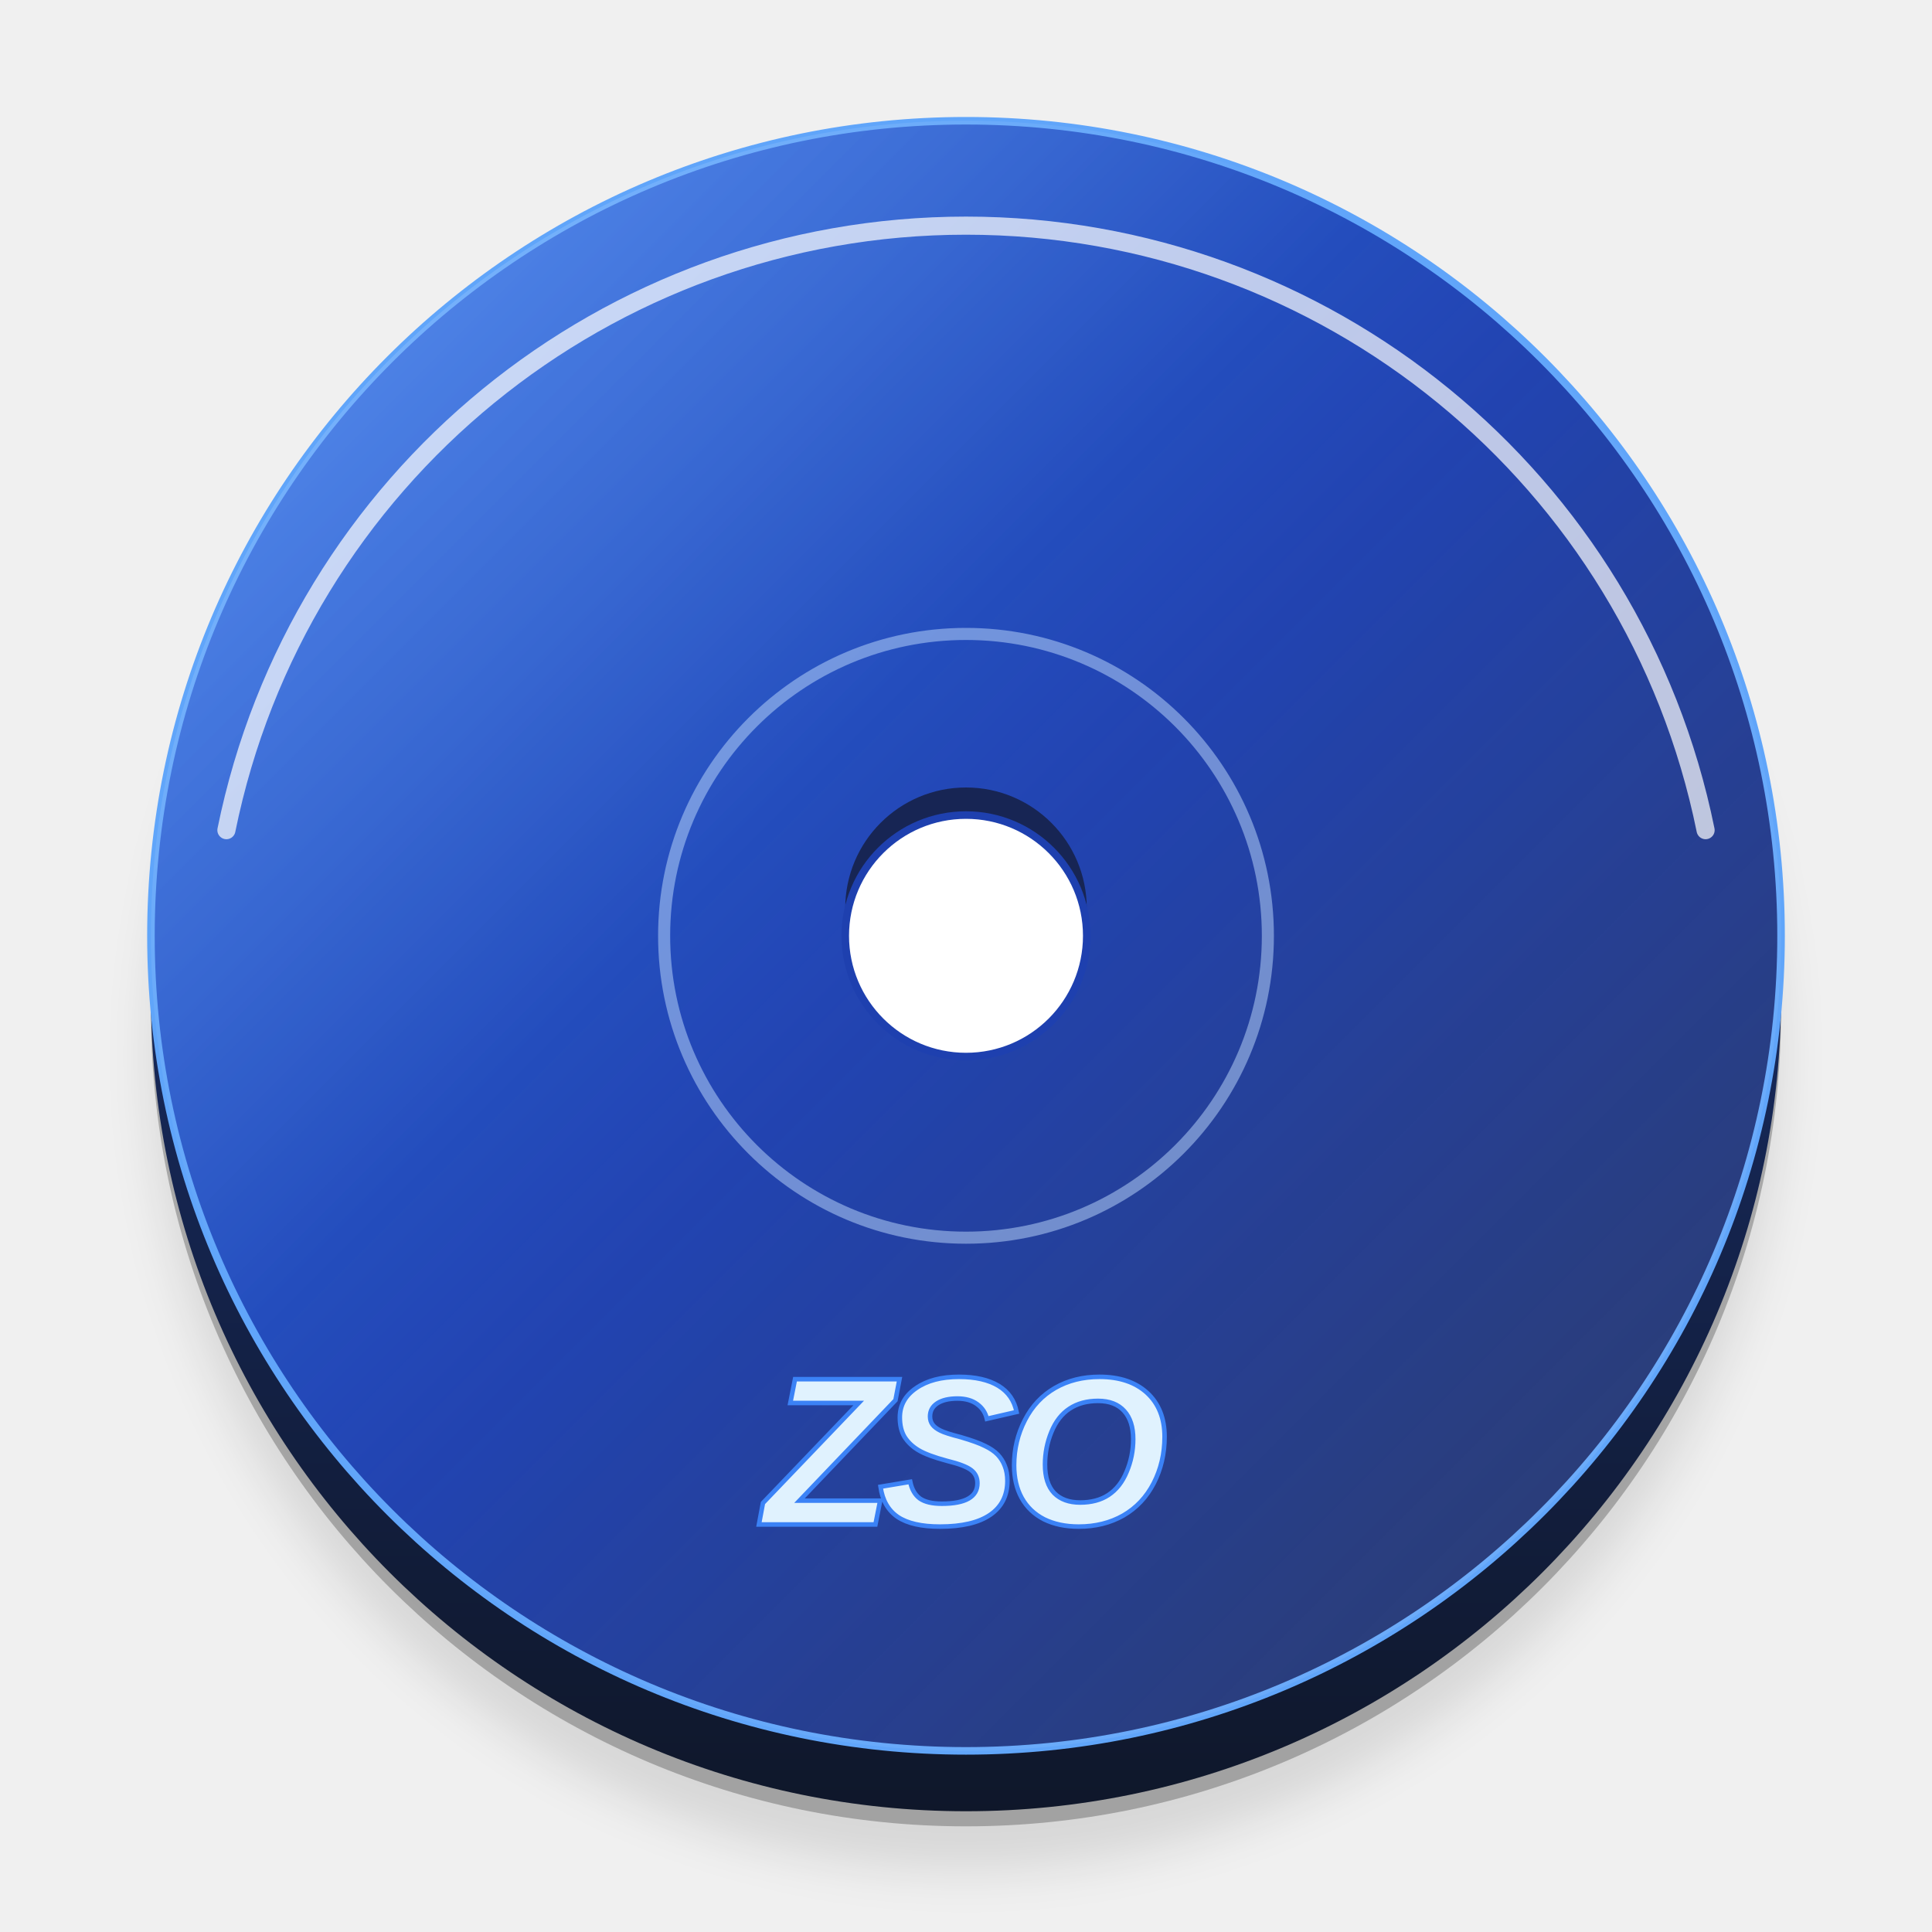
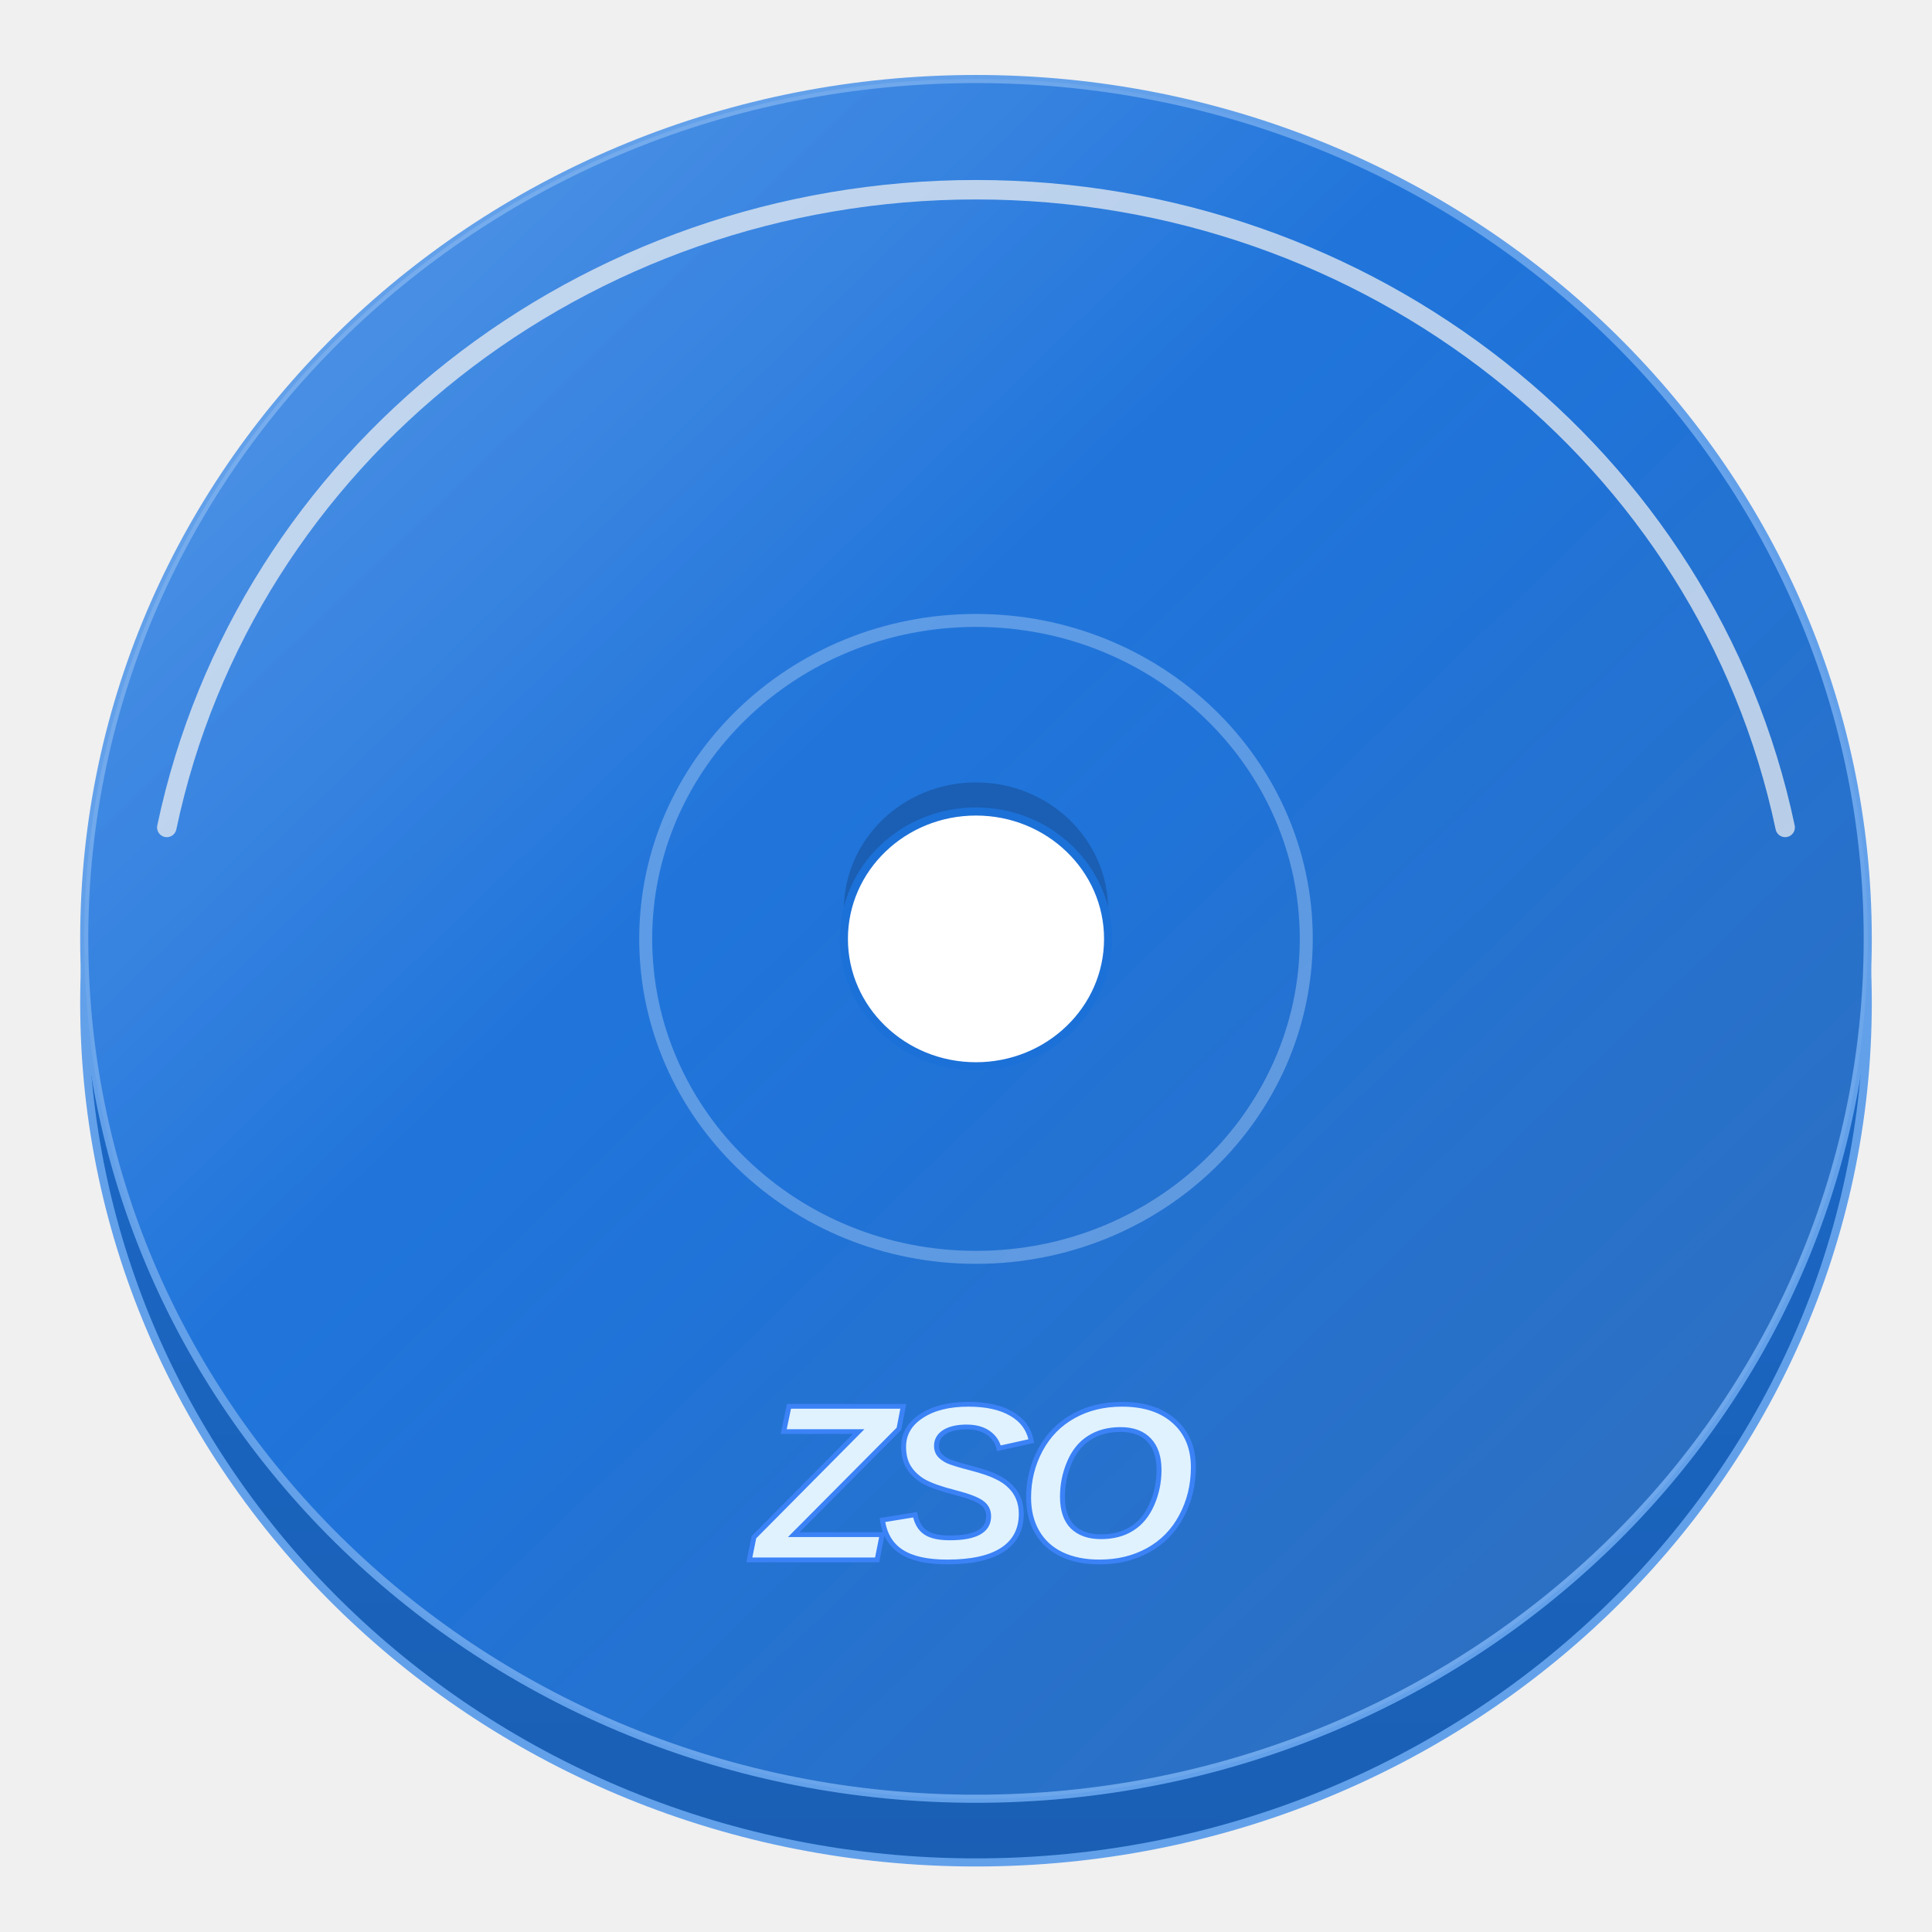
<svg xmlns="http://www.w3.org/2000/svg" width="128" height="128" viewBox="0 0 128 128" version="1.1" id="svg15">
  <defs id="defs9">
    <linearGradient id="ps2SurfaceLight" x1="0%" y1="0%" x2="100%" y2="100%">
-       <stop offset="0%" style="stop-color:#3b82f6;stop-opacity:1" id="stop1" />
-       <stop offset="50%" style="stop-color:#1e40af;stop-opacity:1" id="stop2" />
-       <stop offset="100%" style="stop-color:#172554;stop-opacity:1" id="stop3" />
+       <stop offset="0" style="stop-color:#3584e4;stop-opacity:1;" id="stop1" />
+       <stop offset="0.5" style="stop-color:#1c71d8;stop-opacity:1;" id="stop2" />
+       <stop offset="1" style="stop-color:#1a5fb4;stop-opacity:1;" id="stop3" />
    </linearGradient>
    <linearGradient id="ps2BottomEdgeLight" x1="0%" y1="0%" x2="0%" y2="100%">
-       <stop offset="0%" style="stop-color:#1e3a8a;stop-opacity:1" id="stop4" />
-       <stop offset="100%" style="stop-color:#0f172a;stop-opacity:1" id="stop5" />
+       <stop offset="0" style="stop-color:#1c71d8;stop-opacity:1;" id="stop4" />
+       <stop offset="1" style="stop-color:#1a5fb4;stop-opacity:1;" id="stop5" />
    </linearGradient>
    <linearGradient id="glassSheen" x1="0%" y1="0%" x2="100%" y2="100%">
      <stop offset="0%" style="stop-color:#ffffff;stop-opacity:0.2" id="stop6" />
      <stop offset="40%" style="stop-color:#ffffff;stop-opacity:0" id="stop7" />
      <stop offset="100%" style="stop-color:#ffffff;stop-opacity:0.1" id="stop8" />
    </linearGradient>
    <filter id="gnomeShadow" x="-0.033" y="-0.033" width="1.067" height="1.094">
      <feGaussianBlur in="SourceAlpha" stdDeviation="1.5" id="feGaussianBlur8" />
      <feOffset dx="0" dy="3" result="offsetblur" id="feOffset8" />
      <feComponentTransfer id="feComponentTransfer8">
        <feFuncA type="linear" slope="0.4" id="feFuncA8" />
      </feComponentTransfer>
      <feMerge id="feMerge9">
        <feMergeNode id="feMergeNode8" />
        <feMergeNode in="SourceGraphic" id="feMergeNode9" />
      </feMerge>
    </filter>
+     <linearGradient id="glassSheen-3" x1="10" y1="8" x2="118" y2="116" gradientUnits="userSpaceOnUse" gradientTransform="matrix(1.179279,0,0,1.137101,-11.5054,-8.817304)">
+       <stop offset="0%" style="stop-color:#ffffff;stop-opacity:0.2" id="stop6-6" />
+       <stop offset="40%" style="stop-color:#ffffff;stop-opacity:0" id="stop7-7" />
+       <stop offset="100%" style="stop-color:#ffffff;stop-opacity:0.1" id="stop8-5" />
+     </linearGradient>
+     <linearGradient id="ps2SurfaceLight-3" x1="9.75" y1="7.75" x2="118.25" y2="116.25" gradientUnits="userSpaceOnUse" gradientTransform="matrix(1.179279,0,0,1.137101,-11.5054,-8.817304)">
+       <stop offset="0" style="stop-color:#3584e4;stop-opacity:1;" id="stop1-5" />
+       <stop offset="0.5" style="stop-color:#1c71d8;stop-opacity:1;" id="stop2-6" />
+       <stop offset="1" style="stop-color:#1a5fb4;stop-opacity:1;" id="stop3-2" />
+     </linearGradient>
+     <linearGradient id="ps2BottomEdgeLight-9" x1="9.7" y1="11.7" x2="9.7" y2="120.3" gradientUnits="userSpaceOnUse" gradientTransform="matrix(1.179279,0,0,1.137101,-11.5054,-8.817304)">
+       <stop offset="0" style="stop-color:#1c71d8;stop-opacity:1;" id="stop4-1" />
+       <stop offset="1" style="stop-color:#1a5fb4;stop-opacity:1;" id="stop5-2" />
+     </linearGradient>
+     <linearGradient id="glassSheen-7" x1="10" y1="8" x2="118" y2="116" gradientUnits="userSpaceOnUse" gradientTransform="matrix(1.094095,0,0,1.054964,-5.360552,-3.204128)">
+       <stop offset="0%" style="stop-color:#ffffff;stop-opacity:0.2" id="stop6-0" />
+       <stop offset="40%" style="stop-color:#ffffff;stop-opacity:0" id="stop7-9" />
+       <stop offset="100%" style="stop-color:#ffffff;stop-opacity:0.1" id="stop8-3" />
+     </linearGradient>
+     <linearGradient id="ps2SurfaceLight-6" x1="9.75" y1="7.75" x2="118.25" y2="116.25" gradientUnits="userSpaceOnUse" gradientTransform="matrix(1.094095,0,0,1.054964,-5.360552,-3.204128)">
+       <stop offset="0" style="stop-color:#3584e4;stop-opacity:1;" id="stop1-0" />
+       <stop offset="0.5" style="stop-color:#1c71d8;stop-opacity:1;" id="stop2-62" />
+       <stop offset="1" style="stop-color:#1a5fb4;stop-opacity:1;" id="stop3-6" />
+     </linearGradient>
+     <linearGradient id="ps2BottomEdgeLight-1" x1="9.7" y1="11.7" x2="9.7" y2="120.3" gradientUnits="userSpaceOnUse" gradientTransform="matrix(1.094095,0,0,1.054964,-5.360552,-3.204128)">
+       <stop offset="0" style="stop-color:#1c71d8;stop-opacity:1;" id="stop4-8" />
+       <stop offset="1" style="stop-color:#1a5fb4;stop-opacity:1;" id="stop5-7" />
+     </linearGradient>
  </defs>
-   <circle cx="64" cy="67" r="54" fill="rgba(0,0,0,0.25)" filter="url(#gnomeShadow)" id="circle9" />
-   <circle cx="64" cy="66" r="54" fill="url(#ps2BottomEdgeLight)" id="circle10" />
-   <circle cx="64" cy="62" r="54" fill="url(#ps2SurfaceLight)" stroke="#60a5fa" stroke-width="0.5" id="circle11" />
-   <circle cx="64" cy="62" r="54" fill="url(#glassSheen)" id="circle12" />
-   <circle cx="64" cy="62" r="20" fill="none" stroke="#bfdbfe" stroke-width="0.8" opacity="0.5" id="circle13" />
-   <circle cx="64" cy="60.173" r="8" fill="#172554" id="circle14" />
-   <circle cx="64" cy="62" r="8" fill="#ffffff" stroke="#1e40af" stroke-width="0.5" id="circle15" />
-   <path d="M15,55 A50,50 0 0,1 113,55" fill="none" stroke="white" stroke-width="1.2" stroke-linecap="round" opacity="0.7" id="path15" />
-   <text x="64" y="101" font-family="Arial, Helvetica, sans-serif" font-size="14px" fill="#e0f2fe" stroke="#3b82f6" stroke-width="0.3" text-anchor="middle" font-weight="900" style="font-style:italic;letter-spacing:-1px" id="text15">ZSO</text>
+   <ellipse cx="64.662" cy="66.423" fill="url(#ps2BottomEdgeLight)" id="circle10" style="display:inline;fill:url(#ps2BottomEdgeLight-1);stroke:#62a0ea;stroke-width:0.537;stroke-dasharray:none;stroke-opacity:1;enable-background:new" rx="59.081" ry="56.968" />
+   <ellipse cx="64.662" cy="62.204" fill="url(#ps2SurfaceLight)" stroke="#60a5fa" stroke-width="0.537" id="circle11" style="display:inline;fill:url(#ps2SurfaceLight-6);stroke:#62a0ea;stroke-opacity:1;enable-background:new;stroke-width:0.537;stroke-dasharray:none" rx="59.081" ry="56.968" />
+   <ellipse cx="64.662" cy="62.204" fill="url(#glassSheen)" id="circle12" style="display:inline;fill:url(#glassSheen-7);stroke-width:1.074;enable-background:new" rx="59.081" ry="56.968" />
+   <ellipse cx="64.662" cy="62.204" fill="none" stroke="#bfdbfe" stroke-width="0.859" opacity="0.5" id="circle13" style="display:inline;stroke:#99c1f1;stroke-opacity:1;enable-background:new" rx="21.882" ry="21.099" />
+   <ellipse cx="64.662" cy="60.276" fill="#172554" id="circle14" style="display:inline;fill:#1a5fb4;fill-opacity:1;stroke-width:1.074;enable-background:new" rx="8.753" ry="8.44" />
+   <ellipse cx="64.662" cy="62.204" fill="#ffffff" stroke="#1e40af" stroke-width="0.537" id="circle15" style="display:inline;stroke:#1c71d8;stroke-opacity:1;enable-background:new" rx="8.753" ry="8.44" />
+   <path d="m 11.051,54.819 a 54.705,52.748 0 0 1 107.221,0" fill="none" stroke="white" stroke-width="1.289" stroke-linecap="round" opacity="0.7" id="path15" style="display:inline;stroke:#f6f5f4;stroke-opacity:1;enable-background:new" />
+   <text x="63.495" y="105.247" font-family="Arial, Helvetica, sans-serif" font-size="15.041px" fill="#e0f2fe" stroke="#3b82f6" stroke-width="0.322" text-anchor="middle" font-weight="900" style="font-style:italic;letter-spacing:-1.074px;display:inline;enable-background:new" id="text15" transform="scale(1.018377,0.9819544)">ZSO</text>
</svg>
